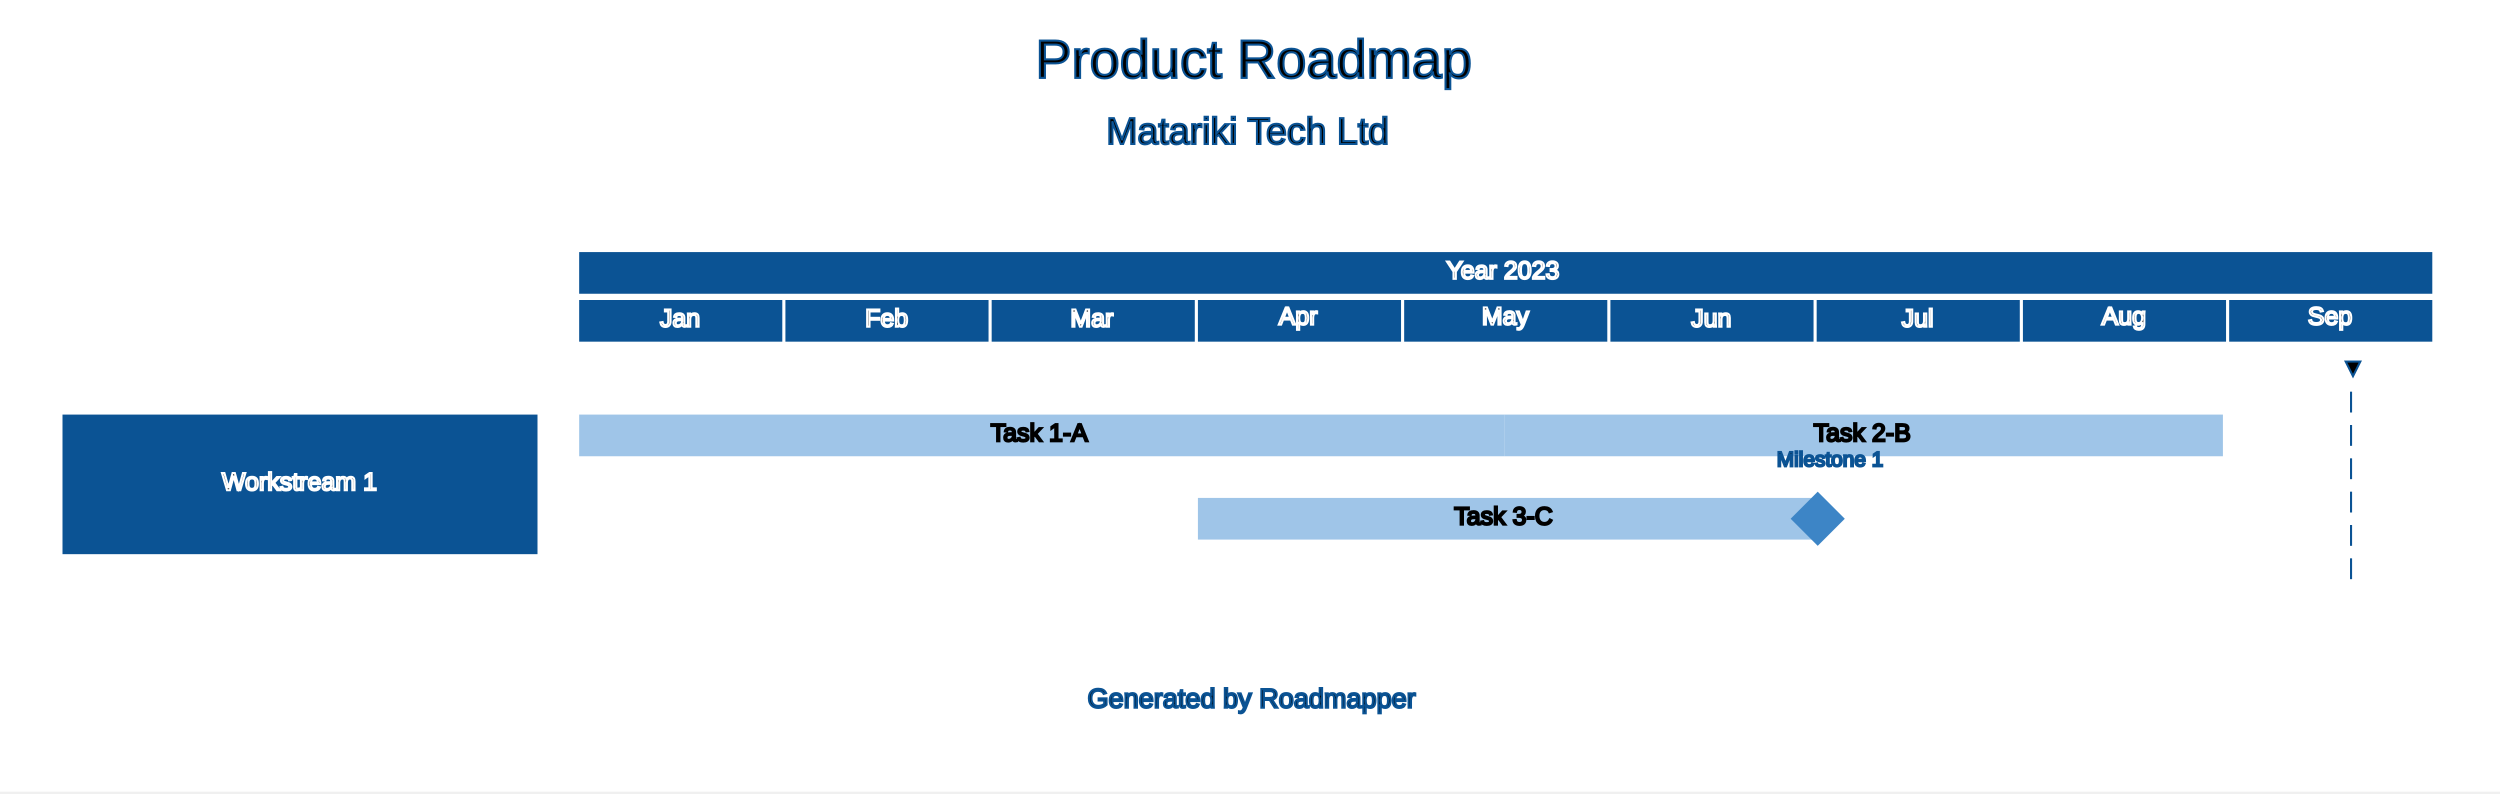
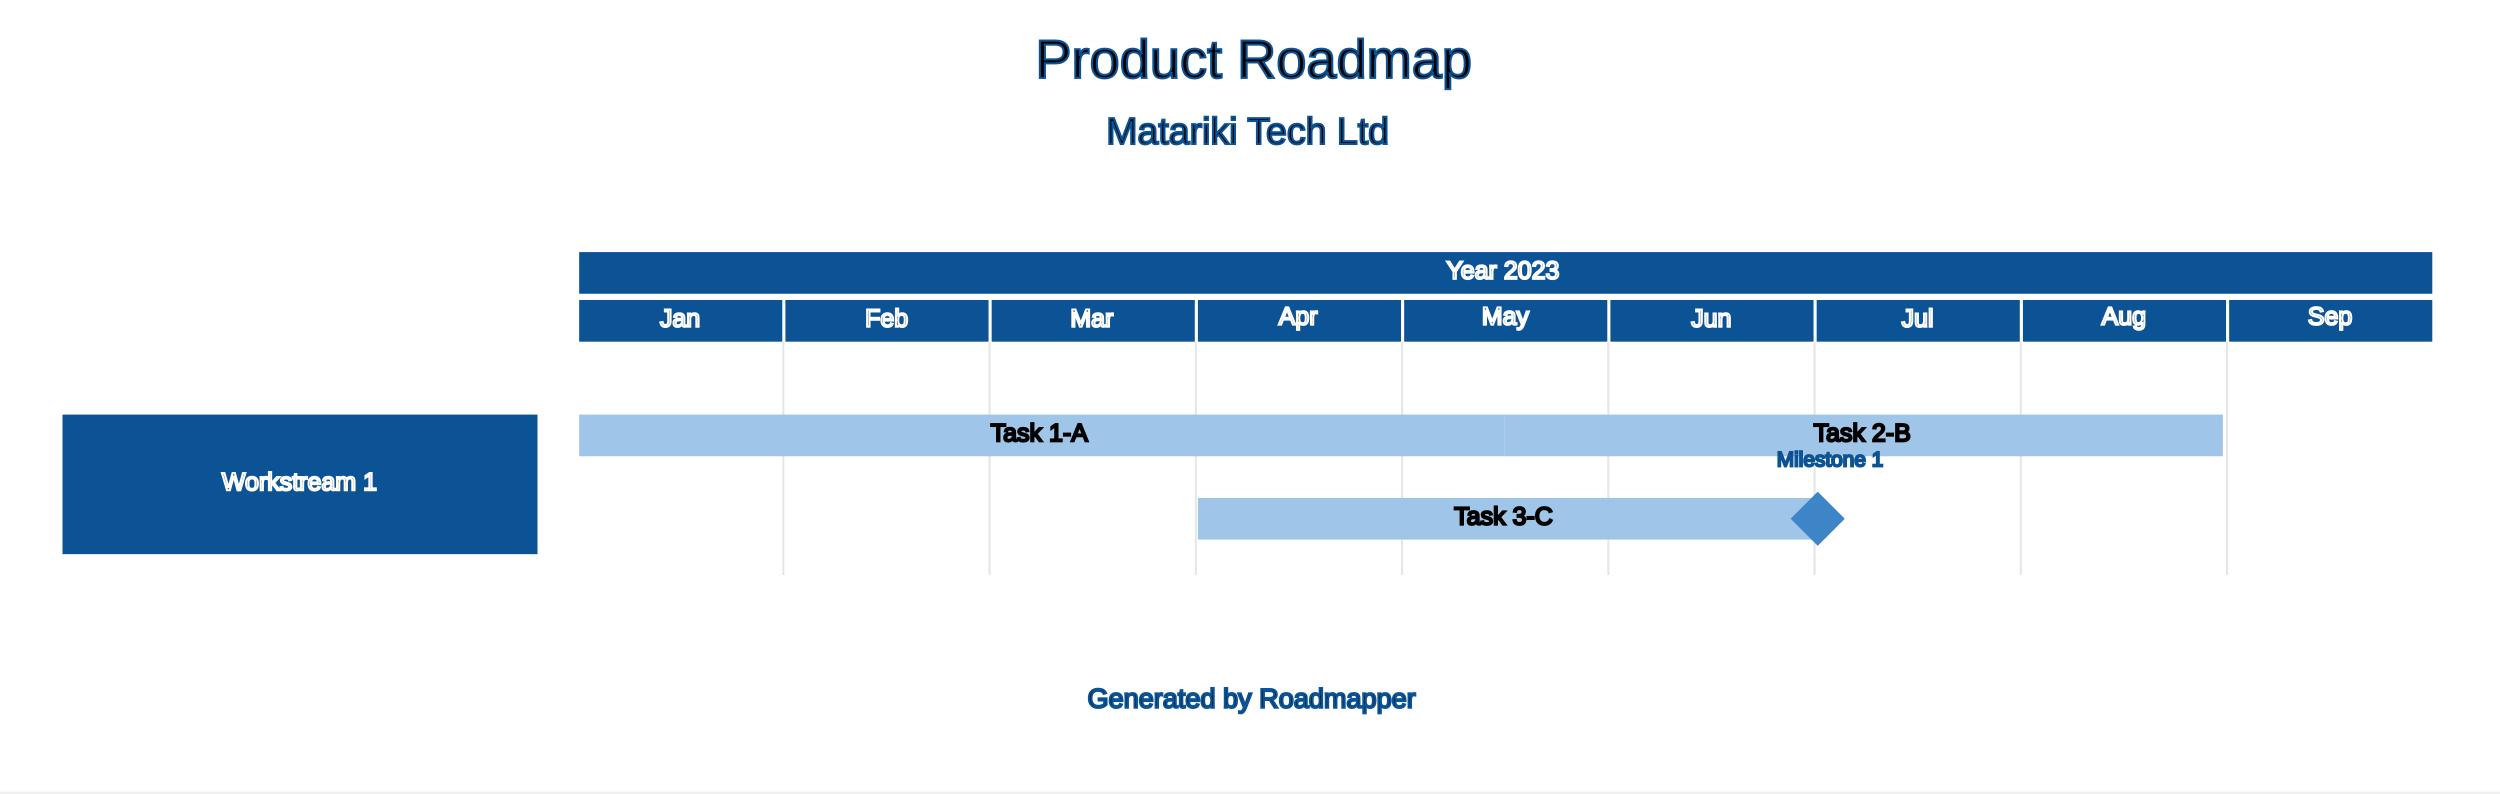
<svg xmlns="http://www.w3.org/2000/svg" width="1200" height="381" viewBox="0 0 1200 381">
  <defs>
</defs>
  <rect x="0" y="0" width="1200" height="380" fill="#FFFFFF" />
  <text x="497.0" y="30" font-size="26" text-anchor="start" dominant-baseline="middle" font-family="Arial" stroke="#0B5394">Product Roadmap</text>
  <text x="531.0" y="64" font-size="18" text-anchor="start" dominant-baseline="middle" font-family="Arial" stroke="#0B5394">Matariki Tech Ltd</text>
  <rect x="278.0" y="121" width="889.5" height="20" fill="#0B5394" />
  <text x="694.25" y="125.5" font-size="12" stroke="#FFFFFF" text-anchor="start" dominant-baseline="hanging" font-family="Arial">Year 2023</text>
  <rect x="278.0" y="144" width="97.5" height="20" fill="#0B5394" />
  <text x="316.75" y="148.5" font-size="12" stroke="#FFFFFF" text-anchor="start" dominant-baseline="hanging" font-family="Arial">Jan</text>
  <rect x="377.0" y="144" width="97.5" height="20" fill="#0B5394" />
  <text x="415.25" y="148.5" font-size="12" stroke="#FFFFFF" text-anchor="start" dominant-baseline="hanging" font-family="Arial">Feb</text>
  <rect x="476.0" y="144" width="97.5" height="20" fill="#0B5394" />
  <text x="513.75" y="148.5" font-size="12" stroke="#FFFFFF" text-anchor="start" dominant-baseline="hanging" font-family="Arial">Mar</text>
  <rect x="575.0" y="144" width="97.5" height="20" fill="#0B5394" />
  <text x="613.75" y="147.5" font-size="12" stroke="#FFFFFF" text-anchor="start" dominant-baseline="hanging" font-family="Arial">Apr</text>
  <rect x="674.0" y="144" width="97.5" height="20" fill="#0B5394" />
  <text x="711.25" y="147.5" font-size="12" stroke="#FFFFFF" text-anchor="start" dominant-baseline="hanging" font-family="Arial">May</text>
  <rect x="773.0" y="144" width="97.5" height="20" fill="#0B5394" />
  <text x="811.75" y="148.5" font-size="12" stroke="#FFFFFF" text-anchor="start" dominant-baseline="hanging" font-family="Arial">Jun</text>
  <rect x="872.0" y="144" width="97.5" height="20" fill="#0B5394" />
  <text x="912.75" y="148.5" font-size="12" stroke="#FFFFFF" text-anchor="start" dominant-baseline="hanging" font-family="Arial">Jul</text>
  <rect x="971.0" y="144" width="97.5" height="20" fill="#0B5394" />
  <text x="1008.75" y="147.5" font-size="12" stroke="#FFFFFF" text-anchor="start" dominant-baseline="hanging" font-family="Arial">Aug</text>
  <rect x="1070.0" y="144" width="97.5" height="20" fill="#0B5394" />
  <text x="1107.75" y="147.5" font-size="12" stroke="#FFFFFF" text-anchor="start" dominant-baseline="hanging" font-family="Arial">Sep</text>
-   <path d="M376.0,164 L376.0,276" width="1" fill="(230, 230, 230, 12750)" />
-   <path d="M475.0,164 L475.0,276" width="1" fill="(230, 230, 230, 12750)" />
-   <path d="M574.0,164 L574.0,276" width="1" fill="(230, 230, 230, 12750)" />
-   <path d="M673.0,164 L673.0,276" width="1" fill="(230, 230, 230, 12750)" />
-   <path d="M772.0,164 L772.0,276" width="1" fill="(230, 230, 230, 12750)" />
-   <path d="M871.0,164 L871.0,276" width="1" fill="(230, 230, 230, 12750)" />
-   <path d="M970.0,164 L970.0,276" width="1" fill="(230, 230, 230, 12750)" />
-   <path d="M1069.0,164 L1069.0,276" width="1" fill="(230, 230, 230, 12750)" />
+   <path d="M376.0,164 L376.0,276" stroke="#e6e6e6" stroke-opacity="50" stroke-width="1" />
+   <path d="M475.0,164 L475.0,276" stroke="#e6e6e6" stroke-opacity="50" stroke-width="1" />
+   <path d="M574.0,164 L574.0,276" stroke="#e6e6e6" stroke-opacity="50" stroke-width="1" />
+   <path d="M673.0,164 L673.0,276" stroke="#e6e6e6" stroke-opacity="50" stroke-width="1" />
+   <path d="M772.0,164 L772.0,276" stroke="#e6e6e6" stroke-opacity="50" stroke-width="1" />
+   <path d="M871.0,164 L871.0,276" stroke="#e6e6e6" stroke-opacity="50" stroke-width="1" />
+   <path d="M970.0,164 L970.0,276" stroke="#e6e6e6" stroke-opacity="50" stroke-width="1" />
+   <path d="M1069.0,164 L1069.0,276" stroke="#e6e6e6" stroke-opacity="50" stroke-width="1" />
  <rect x="30" y="199" width="228.0" height="67" fill="#0B5394" />
  <text x="106.5" y="227.0" font-size="12" stroke="#FFFFFF" text-anchor="start" dominant-baseline="hanging" font-family="Arial">Workstream 1</text>
  <rect x="278" y="199" width="444" height="20" fill="#9FC5E8" />
  <text x="475.5" y="203.5" font-size="12" stroke="#000000" text-anchor="start" dominant-baseline="hanging" font-family="Arial">Task 1-A</text>
  <rect x="722" y="199" width="345" height="20" fill="#9FC5E8" />
  <text x="870.5" y="203.5" font-size="12" stroke="#000000" text-anchor="start" dominant-baseline="hanging" font-family="Arial">Task 2-B</text>
  <rect x="575" y="239" width="295" height="20" fill="#9FC5E8" />
  <text x="698.0" y="243.5" font-size="12" stroke="#000000" text-anchor="start" dominant-baseline="hanging" font-family="Arial">Task 3-C</text>
  <path d="M872.5,236 L885.5,249.0 L872.5,262 L859.5,249.0" fill="#3D85C6" />
  <text x="852.833" y="221" font-size="10" text-anchor="start" dominant-baseline="middle" font-family="Arial" stroke="#0B5394">Milestone 1</text>
-   <text x="1123.5" y="177" font-size="12" text-anchor="start" dominant-baseline="middle" font-family="Arial" stroke="#0B5394">▼</text>
-   <path d="M1128.5,188.0 L1128.5,198.0" stroke="#0B5394" />
-   <path d="M1128.5,204.0 L1128.5,214.0" stroke="#0B5394" />
-   <path d="M1128.5,220.0 L1128.5,230.0" stroke="#0B5394" />
-   <path d="M1128.5,236.0 L1128.5,246.0" stroke="#0B5394" />
-   <path d="M1128.5,252.0 L1128.5,262.0" stroke="#0B5394" />
-   <path d="M1128.5,268.0 L1128.5,278.0" stroke="#0B5394" />
  <text x="522.0" y="336" font-size="13" text-anchor="start" dominant-baseline="middle" font-family="Arial" stroke="#0B5394">Generated by Roadmapper</text>
</svg>
